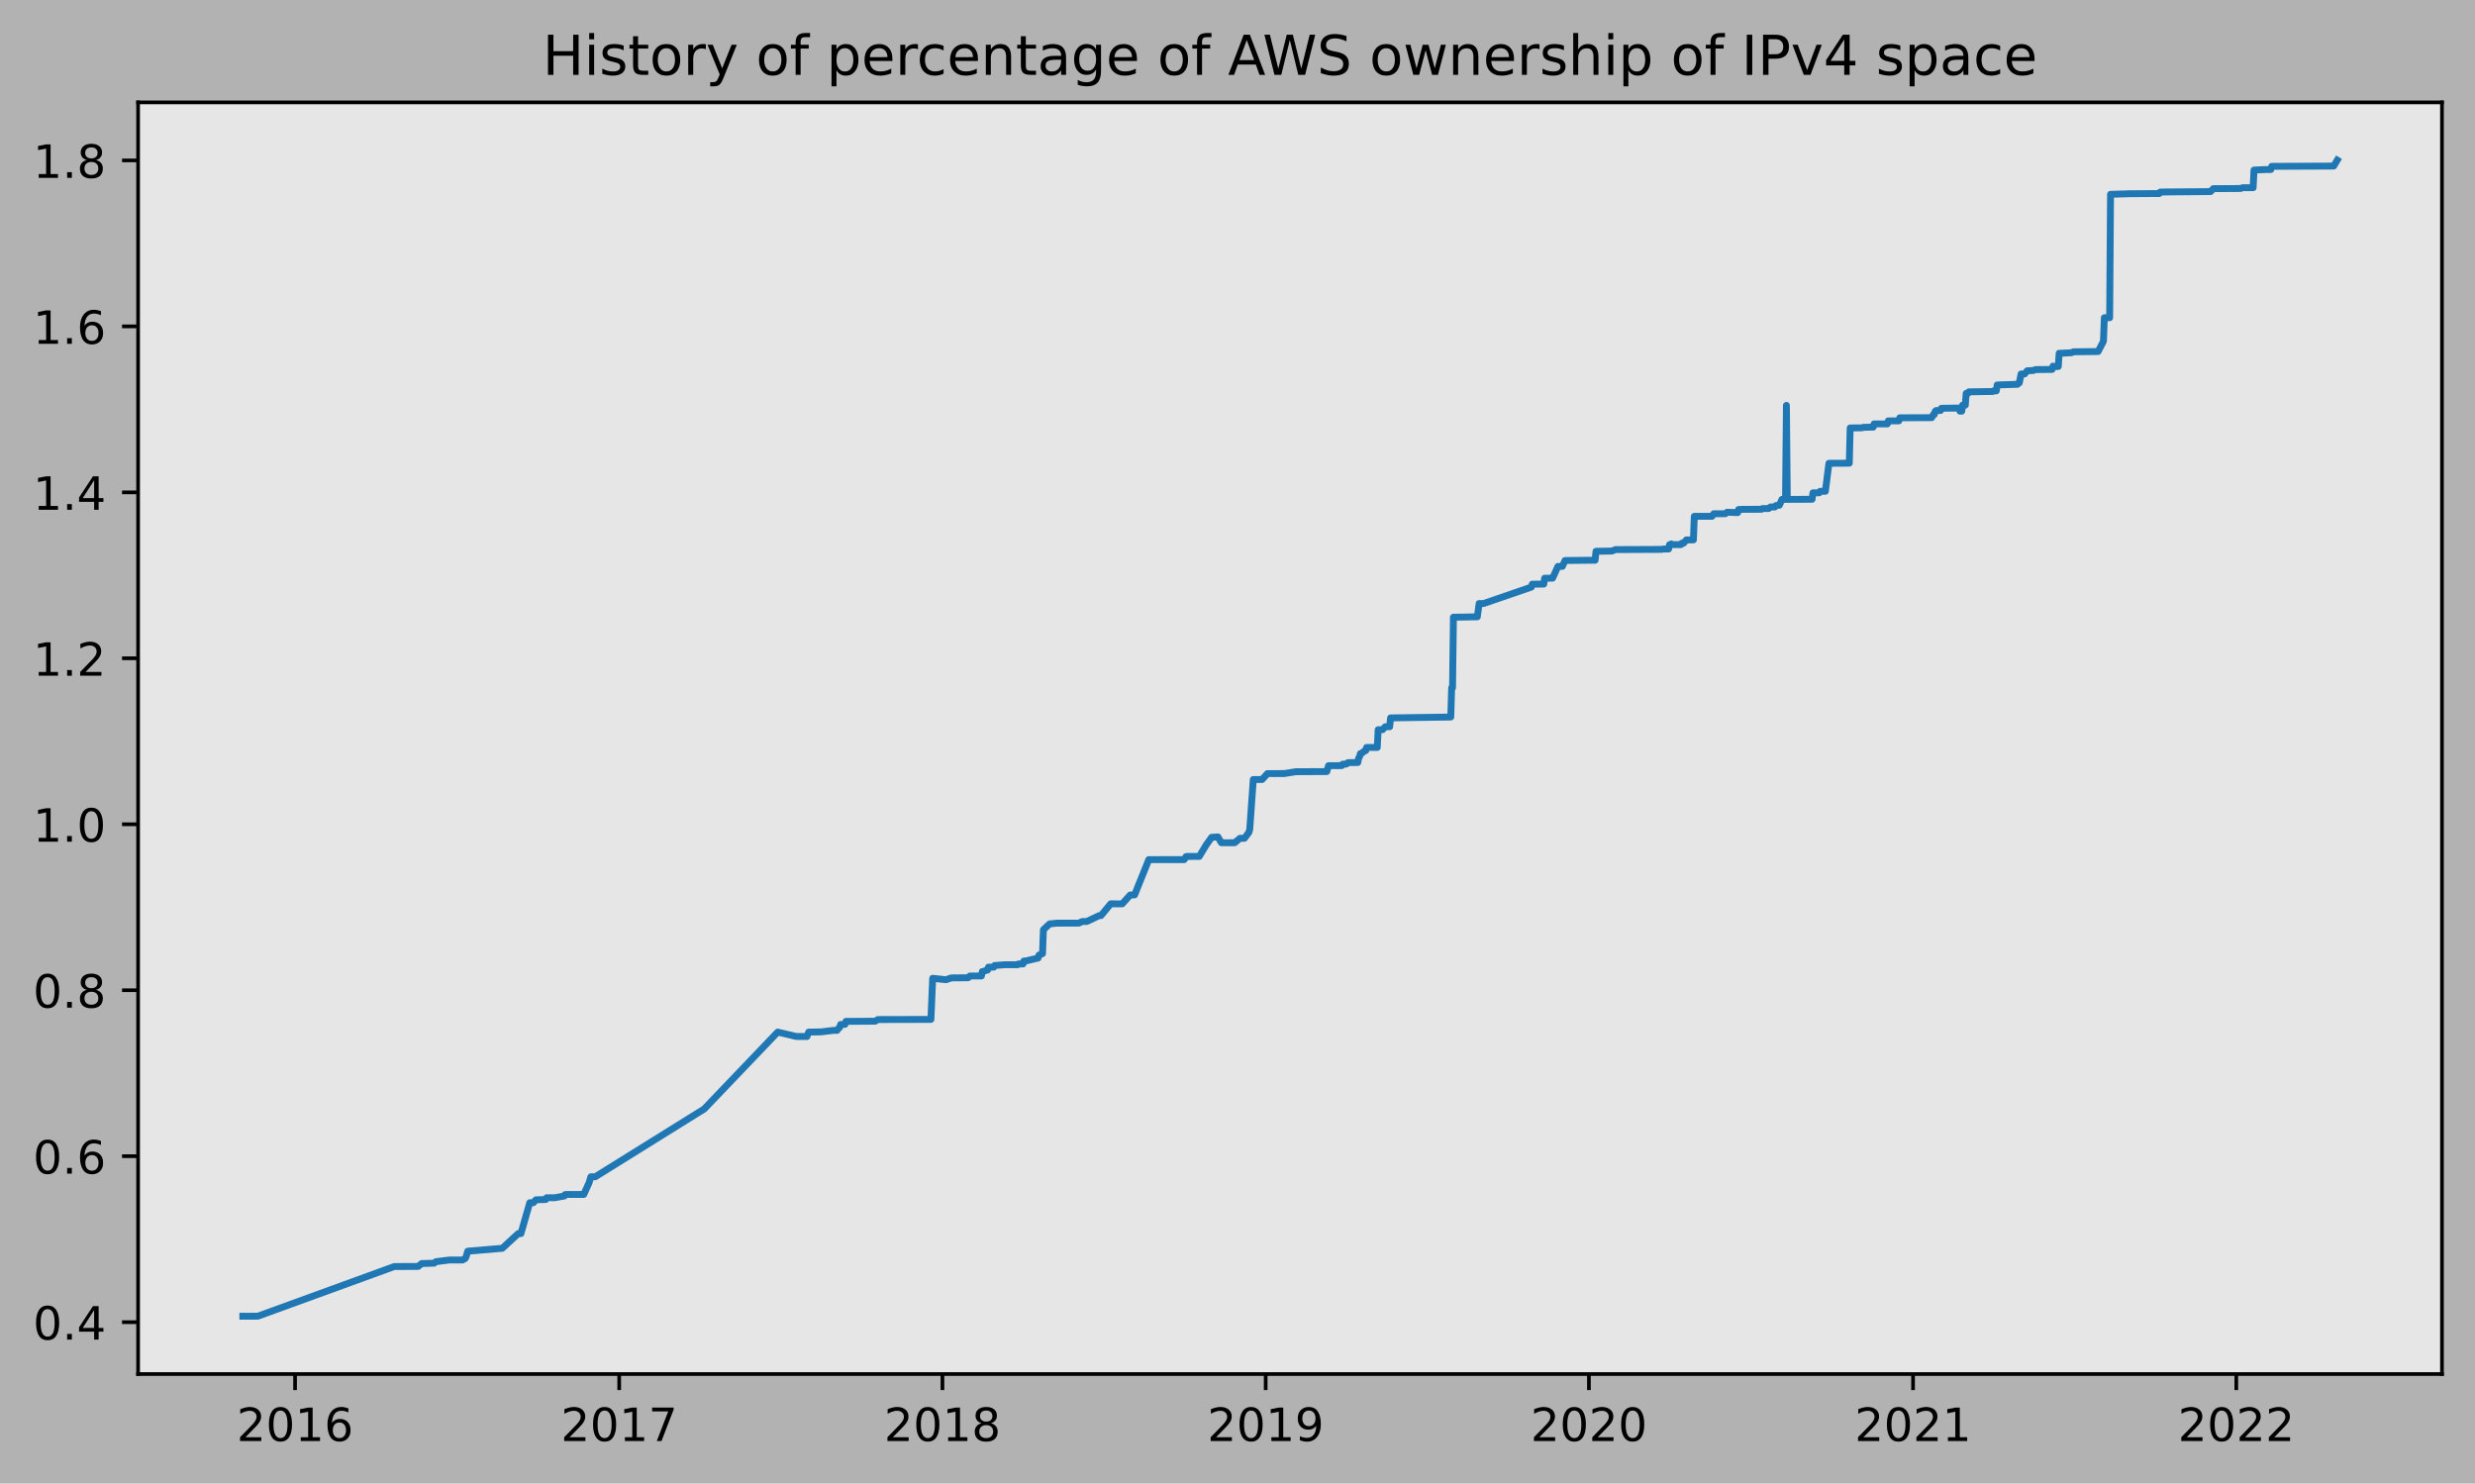
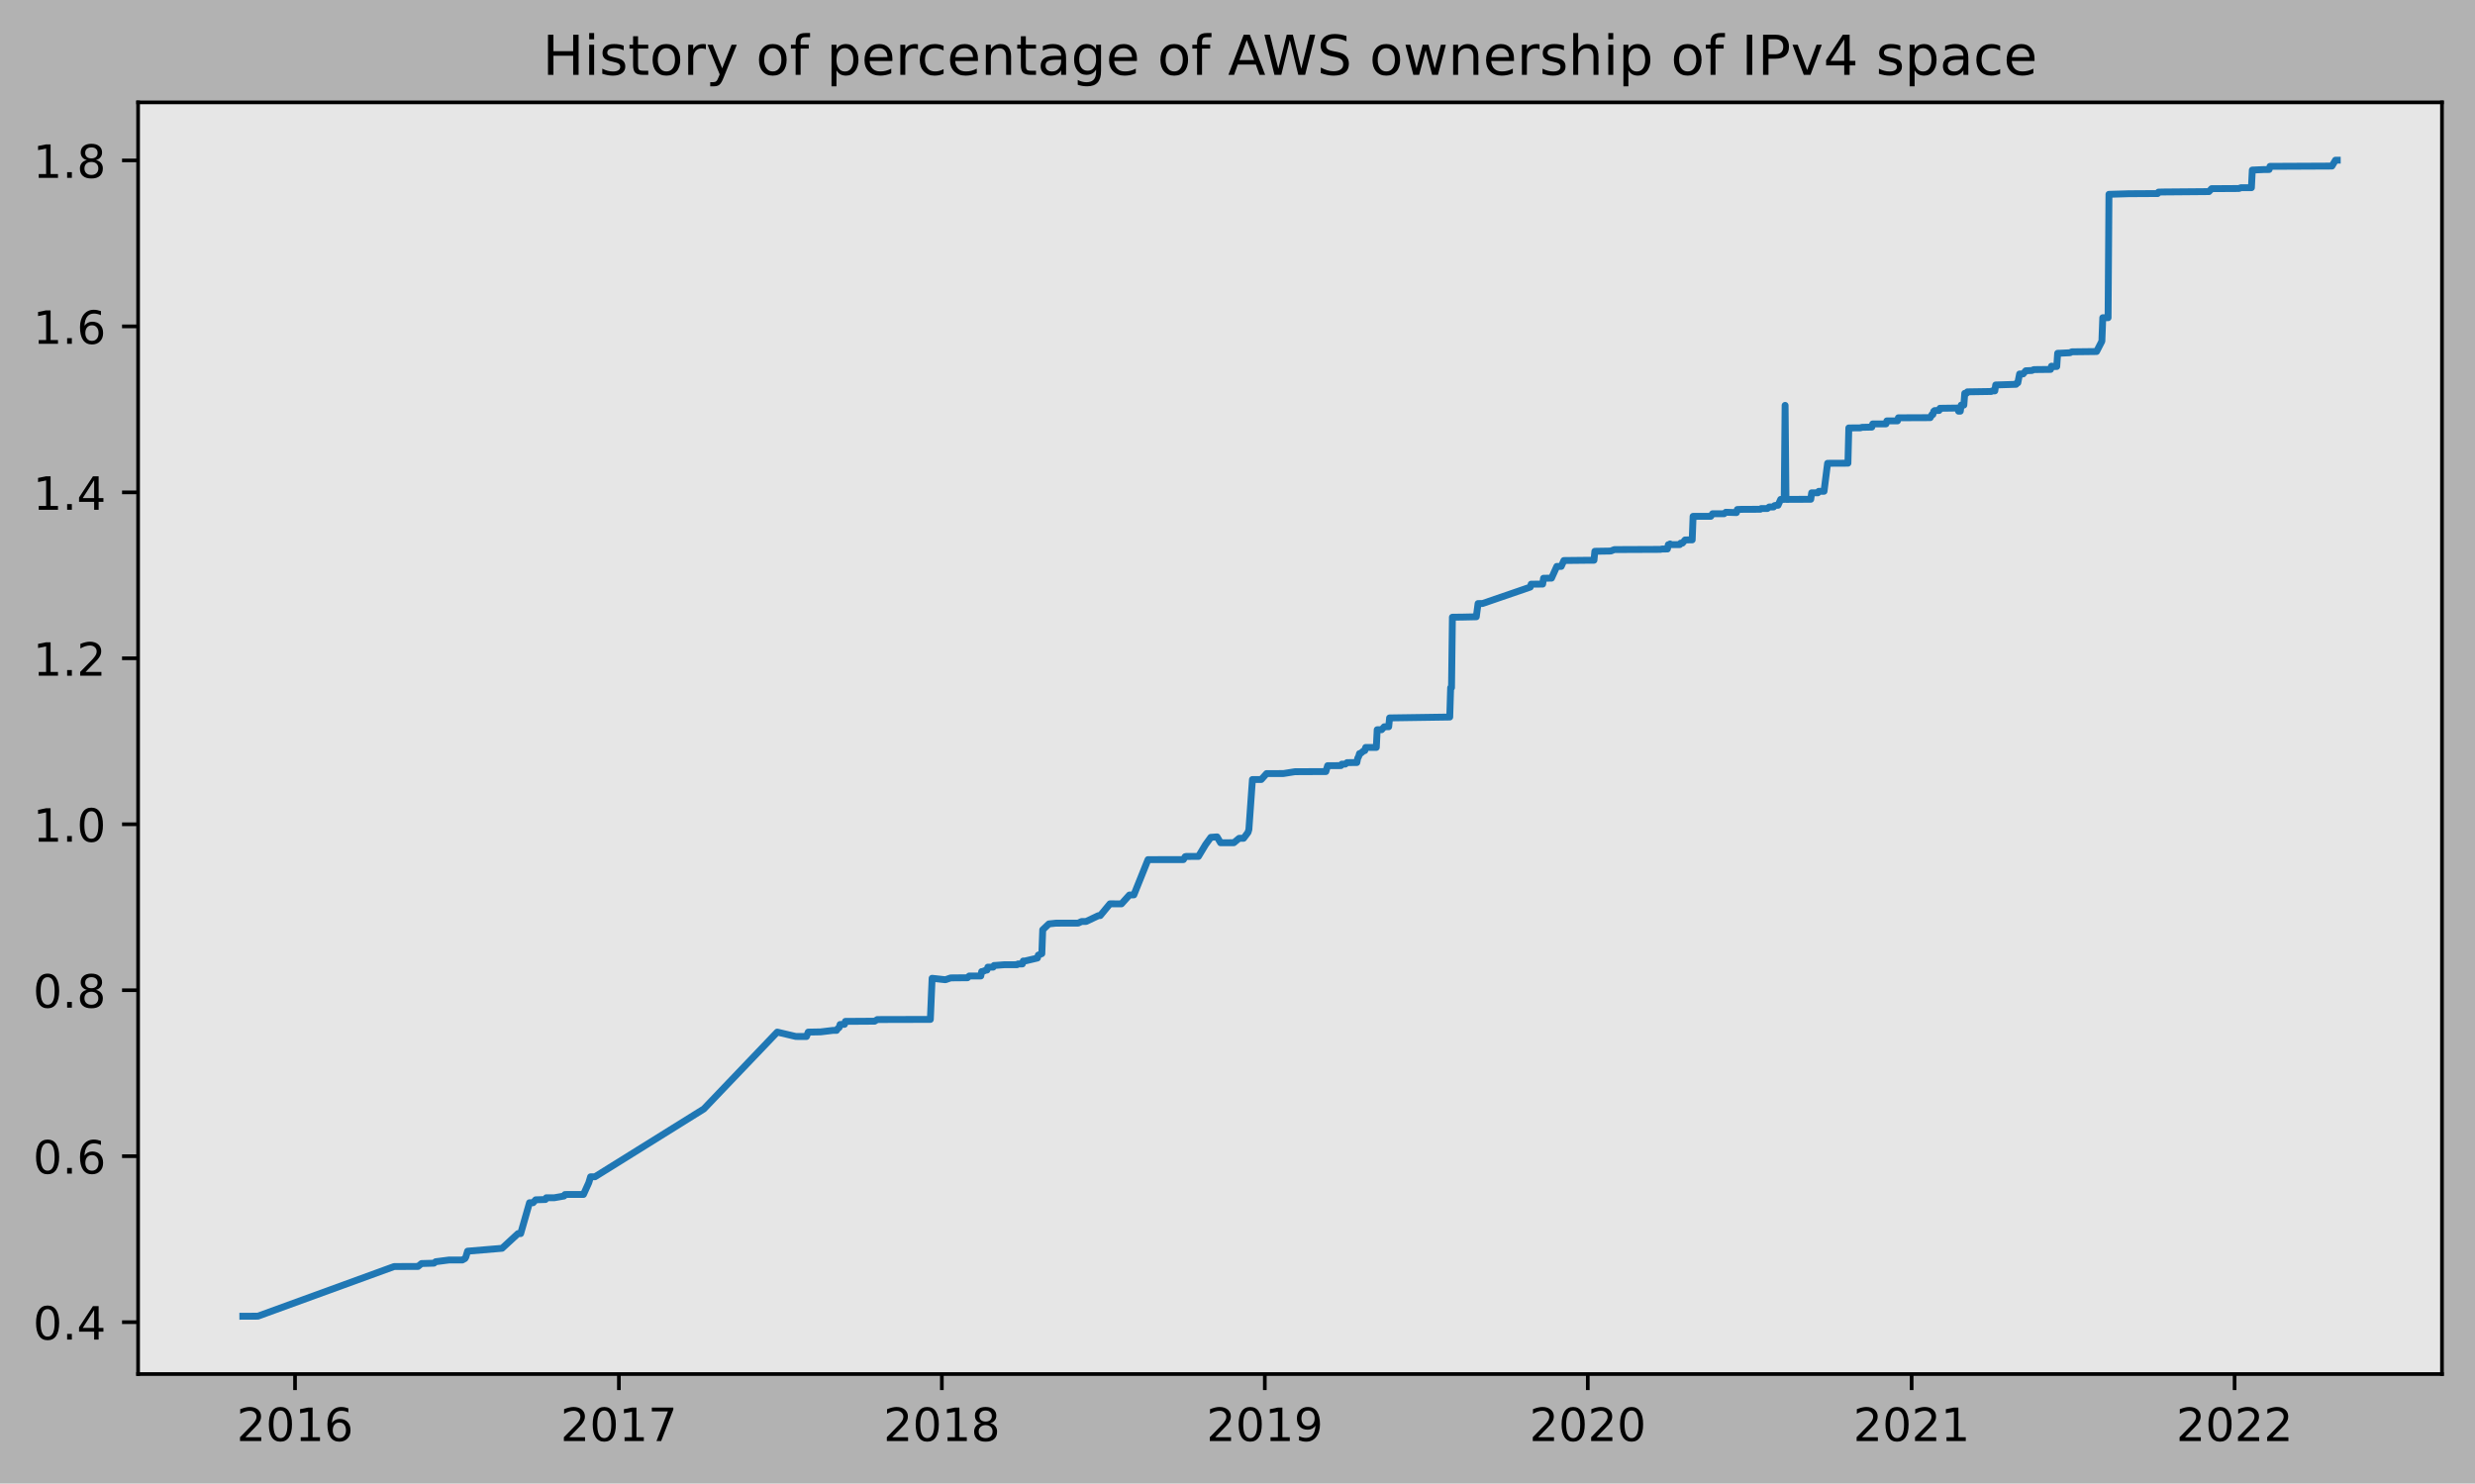
<svg xmlns="http://www.w3.org/2000/svg" xmlns:xlink="http://www.w3.org/1999/xlink" height="323.396pt" version="1.1" viewBox="0 0 539.503 323.396" width="539.503pt">
  <defs>
    <style type="text/css">
*{stroke-linecap:butt;stroke-linejoin:round;}
  </style>
  </defs>
  <g id="figure_1">
    <g id="patch_1">
      <path d="M 0 323.396  L 539.503 323.396  L 539.503 0  L 0 0  z " style="fill:#b2b2b2;" />
    </g>
    <g id="axes_1">
      <g id="patch_2">
        <path d="M 30.103 299.518  L 532.303 299.518  L 532.303 22.318  L 30.103 22.318  z " style="fill:#e6e6e6;" />
      </g>
      <g id="matplotlib.axis_1">
        <g id="xtick_1">
          <g id="line2d_1">
            <defs>
-               <path d="M 0 0  L 0 3.5  " id="m6fa7306034" style="stroke:#000000;stroke-width:0.8;" />
-             </defs>
-             <g>
-               <use style="stroke:#000000;stroke-width:0.8;" x="64.32" xlink:href="#m6fa7306034" y="299.518" />
+               <path d="M 0 0  L 0 3.5  " id="mfa2db1e4c0" style="stroke:#000000;stroke-width:0.8;" />
+             </defs>
+             <g>
+               <use style="stroke:#000000;stroke-width:0.8;" x="64.31" xlink:href="#mfa2db1e4c0" y="299.518" />
            </g>
          </g>
          <g id="text_1">
            <defs>
              <path d="M 19.188 8.297  L 53.609 8.297  L 53.609 0  L 7.328 0  L 7.328 8.297  Q 12.938 14.109 22.625 23.891  Q 32.328 33.688 34.812 36.531  Q 39.547 41.844 41.422 45.531  Q 43.312 49.219 43.312 52.781  Q 43.312 58.594 39.234 62.25  Q 35.156 65.922 28.609 65.922  Q 23.969 65.922 18.812 64.312  Q 13.672 62.703 7.812 59.422  L 7.812 69.391  Q 13.766 71.781 18.938 73  Q 24.125 74.219 28.422 74.219  Q 39.75 74.219 46.484 68.547  Q 53.219 62.891 53.219 53.422  Q 53.219 48.922 51.531 44.891  Q 49.859 40.875 45.406 35.406  Q 44.188 33.984 37.641 27.219  Q 31.109 20.453 19.188 8.297  z " id="DejaVuSans-50" />
              <path d="M 31.781 66.406  Q 24.172 66.406 20.328 58.906  Q 16.5 51.422 16.5 36.375  Q 16.5 21.391 20.328 13.891  Q 24.172 6.391 31.781 6.391  Q 39.453 6.391 43.281 13.891  Q 47.125 21.391 47.125 36.375  Q 47.125 51.422 43.281 58.906  Q 39.453 66.406 31.781 66.406  z M 31.781 74.219  Q 44.047 74.219 50.516 64.516  Q 56.984 54.828 56.984 36.375  Q 56.984 17.969 50.516 8.266  Q 44.047 -1.422 31.781 -1.422  Q 19.531 -1.422 13.062 8.266  Q 6.594 17.969 6.594 36.375  Q 6.594 54.828 13.062 64.516  Q 19.531 74.219 31.781 74.219  z " id="DejaVuSans-48" />
              <path d="M 12.406 8.297  L 28.516 8.297  L 28.516 63.922  L 10.984 60.406  L 10.984 69.391  L 28.422 72.906  L 38.281 72.906  L 38.281 8.297  L 54.391 8.297  L 54.391 0  L 12.406 0  z " id="DejaVuSans-49" />
              <path d="M 33.016 40.375  Q 26.375 40.375 22.484 35.828  Q 18.609 31.297 18.609 23.391  Q 18.609 15.531 22.484 10.953  Q 26.375 6.391 33.016 6.391  Q 39.656 6.391 43.531 10.953  Q 47.406 15.531 47.406 23.391  Q 47.406 31.297 43.531 35.828  Q 39.656 40.375 33.016 40.375  z M 52.594 71.297  L 52.594 62.312  Q 48.875 64.062 45.094 64.984  Q 41.312 65.922 37.594 65.922  Q 27.828 65.922 22.672 59.328  Q 17.531 52.734 16.797 39.406  Q 19.672 43.656 24.016 45.922  Q 28.375 48.188 33.594 48.188  Q 44.578 48.188 50.953 41.516  Q 57.328 34.859 57.328 23.391  Q 57.328 12.156 50.688 5.359  Q 44.047 -1.422 33.016 -1.422  Q 20.359 -1.422 13.672 8.266  Q 6.984 17.969 6.984 36.375  Q 6.984 53.656 15.188 63.938  Q 23.391 74.219 37.203 74.219  Q 40.922 74.219 44.703 73.484  Q 48.484 72.75 52.594 71.297  z " id="DejaVuSans-54" />
            </defs>
-             <g transform="translate(51.5949 314.1166)scale(0.1 -0.1)">
+             <g transform="translate(51.58528 314.1166)scale(0.1 -0.1)">
              <use xlink:href="#DejaVuSans-50" />
              <use x="63.623" xlink:href="#DejaVuSans-48" />
              <use x="127.246" xlink:href="#DejaVuSans-49" />
              <use x="190.869" xlink:href="#DejaVuSans-54" />
            </g>
          </g>
        </g>
        <g id="xtick_2">
          <g id="line2d_2">
            <g>
-               <use style="stroke:#000000;stroke-width:0.8;" x="134.973" xlink:href="#m6fa7306034" y="299.518" />
+               <use style="stroke:#000000;stroke-width:0.8;" x="134.904" xlink:href="#mfa2db1e4c0" y="299.518" />
            </g>
          </g>
          <g id="text_2">
            <defs>
              <path d="M 8.203 72.906  L 55.078 72.906  L 55.078 68.703  L 28.609 0  L 18.312 0  L 43.219 64.594  L 8.203 64.594  z " id="DejaVuSans-55" />
            </defs>
-             <g transform="translate(122.2485 314.1166)scale(0.1 -0.1)">
+             <g transform="translate(122.1791 314.1166)scale(0.1 -0.1)">
              <use xlink:href="#DejaVuSans-50" />
              <use x="63.623" xlink:href="#DejaVuSans-48" />
              <use x="127.246" xlink:href="#DejaVuSans-49" />
              <use x="190.869" xlink:href="#DejaVuSans-55" />
            </g>
          </g>
        </g>
        <g id="xtick_3">
          <g id="line2d_3">
            <g>
-               <use style="stroke:#000000;stroke-width:0.8;" x="205.434" xlink:href="#m6fa7306034" y="299.518" />
+               <use style="stroke:#000000;stroke-width:0.8;" x="205.305" xlink:href="#mfa2db1e4c0" y="299.518" />
            </g>
          </g>
          <g id="text_3">
            <defs>
              <path d="M 31.781 34.625  Q 24.75 34.625 20.719 30.859  Q 16.703 27.094 16.703 20.516  Q 16.703 13.922 20.719 10.156  Q 24.75 6.391 31.781 6.391  Q 38.812 6.391 42.859 10.172  Q 46.922 13.969 46.922 20.516  Q 46.922 27.094 42.891 30.859  Q 38.875 34.625 31.781 34.625  z M 21.922 38.812  Q 15.578 40.375 12.031 44.719  Q 8.5 49.078 8.5 55.328  Q 8.5 64.062 14.719 69.141  Q 20.953 74.219 31.781 74.219  Q 42.672 74.219 48.875 69.141  Q 55.078 64.062 55.078 55.328  Q 55.078 49.078 51.531 44.719  Q 48 40.375 41.703 38.812  Q 48.828 37.156 52.797 32.312  Q 56.781 27.484 56.781 20.516  Q 56.781 9.906 50.312 4.234  Q 43.844 -1.422 31.781 -1.422  Q 19.734 -1.422 13.25 4.234  Q 6.781 9.906 6.781 20.516  Q 6.781 27.484 10.781 32.312  Q 14.797 37.156 21.922 38.812  z M 18.312 54.391  Q 18.312 48.734 21.844 45.562  Q 25.391 42.391 31.781 42.391  Q 38.141 42.391 41.719 45.562  Q 45.312 48.734 45.312 54.391  Q 45.312 60.062 41.719 63.234  Q 38.141 66.406 31.781 66.406  Q 25.391 66.406 21.844 63.234  Q 18.312 60.062 18.312 54.391  z " id="DejaVuSans-56" />
            </defs>
-             <g transform="translate(192.709 314.1166)scale(0.1 -0.1)">
+             <g transform="translate(192.5801 314.1166)scale(0.1 -0.1)">
              <use xlink:href="#DejaVuSans-50" />
              <use x="63.623" xlink:href="#DejaVuSans-48" />
              <use x="127.246" xlink:href="#DejaVuSans-49" />
              <use x="190.869" xlink:href="#DejaVuSans-56" />
            </g>
          </g>
        </g>
        <g id="xtick_4">
          <g id="line2d_4">
            <g>
-               <use style="stroke:#000000;stroke-width:0.8;" x="275.894" xlink:href="#m6fa7306034" y="299.518" />
+               <use style="stroke:#000000;stroke-width:0.8;" x="275.706" xlink:href="#mfa2db1e4c0" y="299.518" />
            </g>
          </g>
          <g id="text_4">
            <defs>
              <path d="M 10.984 1.516  L 10.984 10.5  Q 14.703 8.734 18.5 7.812  Q 22.312 6.891 25.984 6.891  Q 35.75 6.891 40.891 13.453  Q 46.047 20.016 46.781 33.406  Q 43.953 29.203 39.594 26.953  Q 35.25 24.703 29.984 24.703  Q 19.047 24.703 12.672 31.312  Q 6.297 37.938 6.297 49.422  Q 6.297 60.641 12.938 67.422  Q 19.578 74.219 30.609 74.219  Q 43.266 74.219 49.922 64.516  Q 56.594 54.828 56.594 36.375  Q 56.594 19.141 48.406 8.859  Q 40.234 -1.422 26.422 -1.422  Q 22.703 -1.422 18.891 -0.688  Q 15.094 0.047 10.984 1.516  z M 30.609 32.422  Q 37.25 32.422 41.125 36.953  Q 45.016 41.5 45.016 49.422  Q 45.016 57.281 41.125 61.844  Q 37.25 66.406 30.609 66.406  Q 23.969 66.406 20.094 61.844  Q 16.219 57.281 16.219 49.422  Q 16.219 41.5 20.094 36.953  Q 23.969 32.422 30.609 32.422  z " id="DejaVuSans-57" />
            </defs>
-             <g transform="translate(263.1695 314.1166)scale(0.1 -0.1)">
+             <g transform="translate(262.9811 314.1166)scale(0.1 -0.1)">
              <use xlink:href="#DejaVuSans-50" />
              <use x="63.623" xlink:href="#DejaVuSans-48" />
              <use x="127.246" xlink:href="#DejaVuSans-49" />
              <use x="190.869" xlink:href="#DejaVuSans-57" />
            </g>
          </g>
        </g>
        <g id="xtick_5">
          <g id="line2d_5">
            <g>
-               <use style="stroke:#000000;stroke-width:0.8;" x="346.355" xlink:href="#m6fa7306034" y="299.518" />
+               <use style="stroke:#000000;stroke-width:0.8;" x="346.107" xlink:href="#mfa2db1e4c0" y="299.518" />
            </g>
          </g>
          <g id="text_5">
-             <g transform="translate(333.63 314.1166)scale(0.1 -0.1)">
+             <g transform="translate(333.382 314.1166)scale(0.1 -0.1)">
              <use xlink:href="#DejaVuSans-50" />
              <use x="63.623" xlink:href="#DejaVuSans-48" />
              <use x="127.246" xlink:href="#DejaVuSans-50" />
              <use x="190.869" xlink:href="#DejaVuSans-48" />
            </g>
          </g>
        </g>
        <g id="xtick_6">
          <g id="line2d_6">
            <g>
-               <use style="stroke:#000000;stroke-width:0.8;" x="417.009" xlink:href="#m6fa7306034" y="299.518" />
+               <use style="stroke:#000000;stroke-width:0.8;" x="416.701" xlink:href="#mfa2db1e4c0" y="299.518" />
            </g>
          </g>
          <g id="text_6">
-             <g transform="translate(404.2835 314.1166)scale(0.1 -0.1)">
+             <g transform="translate(403.9759 314.1166)scale(0.1 -0.1)">
              <use xlink:href="#DejaVuSans-50" />
              <use x="63.623" xlink:href="#DejaVuSans-48" />
              <use x="127.246" xlink:href="#DejaVuSans-50" />
              <use x="190.869" xlink:href="#DejaVuSans-49" />
            </g>
          </g>
        </g>
        <g id="xtick_7">
          <g id="line2d_7">
            <g>
-               <use style="stroke:#000000;stroke-width:0.8;" x="487.469" xlink:href="#m6fa7306034" y="299.518" />
+               <use style="stroke:#000000;stroke-width:0.8;" x="487.102" xlink:href="#mfa2db1e4c0" y="299.518" />
            </g>
          </g>
          <g id="text_7">
-             <g transform="translate(474.744 314.1166)scale(0.1 -0.1)">
+             <g transform="translate(474.3768 314.1166)scale(0.1 -0.1)">
              <use xlink:href="#DejaVuSans-50" />
              <use x="63.623" xlink:href="#DejaVuSans-48" />
              <use x="127.246" xlink:href="#DejaVuSans-50" />
              <use x="190.869" xlink:href="#DejaVuSans-50" />
            </g>
          </g>
        </g>
      </g>
      <g id="matplotlib.axis_2">
        <g id="ytick_1">
          <g id="line2d_8">
            <defs>
-               <path d="M 0 0  L -3.5 0  " id="m39ded28226" style="stroke:#000000;stroke-width:0.8;" />
-             </defs>
-             <g>
-               <use style="stroke:#000000;stroke-width:0.8;" x="30.103" xlink:href="#m39ded28226" y="288.206" />
+               <path d="M 0 0  L -3.5 0  " id="md866129702" style="stroke:#000000;stroke-width:0.8;" />
+             </defs>
+             <g>
+               <use style="stroke:#000000;stroke-width:0.8;" x="30.103" xlink:href="#md866129702" y="288.206" />
            </g>
          </g>
          <g id="text_8">
            <defs>
              <path d="M 10.688 12.406  L 21 12.406  L 21 0  L 10.688 0  z " id="DejaVuSans-46" />
              <path d="M 37.797 64.312  L 12.891 25.391  L 37.797 25.391  z M 35.203 72.906  L 47.609 72.906  L 47.609 25.391  L 58.016 25.391  L 58.016 17.188  L 47.609 17.188  L 47.609 0  L 37.797 0  L 37.797 17.188  L 4.891 17.188  L 4.891 26.703  z " id="DejaVuSans-52" />
            </defs>
            <g transform="translate(7.2 292.0048)scale(0.1 -0.1)">
              <use xlink:href="#DejaVuSans-48" />
              <use x="63.623" xlink:href="#DejaVuSans-46" />
              <use x="95.41" xlink:href="#DejaVuSans-52" />
            </g>
          </g>
        </g>
        <g id="ytick_2">
          <g id="line2d_9">
            <g>
-               <use style="stroke:#000000;stroke-width:0.8;" x="30.103" xlink:href="#m39ded28226" y="252.029" />
+               <use style="stroke:#000000;stroke-width:0.8;" x="30.103" xlink:href="#md866129702" y="252.029" />
            </g>
          </g>
          <g id="text_9">
            <g transform="translate(7.2 255.828)scale(0.1 -0.1)">
              <use xlink:href="#DejaVuSans-48" />
              <use x="63.623" xlink:href="#DejaVuSans-46" />
              <use x="95.41" xlink:href="#DejaVuSans-54" />
            </g>
          </g>
        </g>
        <g id="ytick_3">
          <g id="line2d_10">
            <g>
-               <use style="stroke:#000000;stroke-width:0.8;" x="30.103" xlink:href="#m39ded28226" y="215.852" />
+               <use style="stroke:#000000;stroke-width:0.8;" x="30.103" xlink:href="#md866129702" y="215.852" />
            </g>
          </g>
          <g id="text_10">
            <g transform="translate(7.2 219.6512)scale(0.1 -0.1)">
              <use xlink:href="#DejaVuSans-48" />
              <use x="63.623" xlink:href="#DejaVuSans-46" />
              <use x="95.41" xlink:href="#DejaVuSans-56" />
            </g>
          </g>
        </g>
        <g id="ytick_4">
          <g id="line2d_11">
            <g>
-               <use style="stroke:#000000;stroke-width:0.8;" x="30.103" xlink:href="#m39ded28226" y="179.675" />
+               <use style="stroke:#000000;stroke-width:0.8;" x="30.103" xlink:href="#md866129702" y="179.675" />
            </g>
          </g>
          <g id="text_11">
            <g transform="translate(7.2 183.4744)scale(0.1 -0.1)">
              <use xlink:href="#DejaVuSans-49" />
              <use x="63.623" xlink:href="#DejaVuSans-46" />
              <use x="95.41" xlink:href="#DejaVuSans-48" />
            </g>
          </g>
        </g>
        <g id="ytick_5">
          <g id="line2d_12">
            <g>
-               <use style="stroke:#000000;stroke-width:0.8;" x="30.103" xlink:href="#m39ded28226" y="143.498" />
+               <use style="stroke:#000000;stroke-width:0.8;" x="30.103" xlink:href="#md866129702" y="143.498" />
            </g>
          </g>
          <g id="text_12">
            <g transform="translate(7.2 147.2976)scale(0.1 -0.1)">
              <use xlink:href="#DejaVuSans-49" />
              <use x="63.623" xlink:href="#DejaVuSans-46" />
              <use x="95.41" xlink:href="#DejaVuSans-50" />
            </g>
          </g>
        </g>
        <g id="ytick_6">
          <g id="line2d_13">
            <g>
-               <use style="stroke:#000000;stroke-width:0.8;" x="30.103" xlink:href="#m39ded28226" y="107.322" />
+               <use style="stroke:#000000;stroke-width:0.8;" x="30.103" xlink:href="#md866129702" y="107.322" />
            </g>
          </g>
          <g id="text_13">
            <g transform="translate(7.2 111.1208)scale(0.1 -0.1)">
              <use xlink:href="#DejaVuSans-49" />
              <use x="63.623" xlink:href="#DejaVuSans-46" />
              <use x="95.41" xlink:href="#DejaVuSans-52" />
            </g>
          </g>
        </g>
        <g id="ytick_7">
          <g id="line2d_14">
            <g>
-               <use style="stroke:#000000;stroke-width:0.8;" x="30.103" xlink:href="#m39ded28226" y="71.145" />
+               <use style="stroke:#000000;stroke-width:0.8;" x="30.103" xlink:href="#md866129702" y="71.145" />
            </g>
          </g>
          <g id="text_14">
            <g transform="translate(7.2 74.94394)scale(0.1 -0.1)">
              <use xlink:href="#DejaVuSans-49" />
              <use x="63.623" xlink:href="#DejaVuSans-46" />
              <use x="95.41" xlink:href="#DejaVuSans-54" />
            </g>
          </g>
        </g>
        <g id="ytick_8">
          <g id="line2d_15">
            <g>
-               <use style="stroke:#000000;stroke-width:0.8;" x="30.103" xlink:href="#m39ded28226" y="34.968" />
+               <use style="stroke:#000000;stroke-width:0.8;" x="30.103" xlink:href="#md866129702" y="34.968" />
            </g>
          </g>
          <g id="text_15">
            <g transform="translate(7.2 38.76714)scale(0.1 -0.1)">
              <use xlink:href="#DejaVuSans-49" />
              <use x="63.623" xlink:href="#DejaVuSans-46" />
              <use x="95.41" xlink:href="#DejaVuSans-56" />
            </g>
          </g>
        </g>
      </g>
      <g id="line2d_16">
-         <path clip-path="url(#pd9d11f7a1d)" d="M 52.93 286.918  L 56.212 286.904  L 85.941 276.084  L 91.153 276.06  L 91.925 275.43  L 94.628 275.35  L 95.014 275.031  L 97.909 274.659  L 100.805 274.662  L 101.384 274.342  L 101.577 274.022  L 101.963 272.736  L 109.492 272.106  L 112.967 268.903  L 113.546 268.9  L 115.476 262.176  L 116.248 262.176  L 116.827 261.536  L 118.951 261.472  L 119.144 261.089  L 120.881 261.089  L 123.005 260.713  L 123.198 260.392  L 123.584 260.377  L 127.252 260.366  L 128.41 257.805  L 128.796 256.524  L 129.761 256.514  L 153.506 241.734  L 169.528 224.977  L 173.582 225.934  L 175.898 225.94  L 176.285 224.98  L 178.987 224.932  L 181.69 224.605  L 182.462 224.605  L 182.655 224.285  L 183.041 223.965  L 183.234 223.324  L 184.199 223.284  L 184.392 222.644  L 190.763 222.603  L 191.342 222.243  L 202.924 222.213  L 203.31 213.247  L 206.206 213.567  L 207.364 213.166  L 211.032 213.131  L 211.418 212.746  L 213.928 212.747  L 214.121 211.786  L 214.314 211.784  L 215.086 211.461  L 215.279 211.461  L 215.472 210.82  L 216.63 210.819  L 216.823 210.453  L 217.017 210.451  L 219.14 210.287  L 221.843 210.286  L 222.036 210.126  L 223.001 210.124  L 223.194 209.484  L 223.58 209.479  L 226.283 208.838  L 226.476 208.198  L 227.248 207.878  L 227.441 202.675  L 228.792 201.394  L 230.336 201.234  L 235.162 201.227  L 235.935 200.867  L 236.9 200.867  L 239.602 199.586  L 239.989 199.583  L 242.112 197.02  L 244.622 197.024  L 246.359 195.097  L 247.324 195.071  L 250.413 187.384  L 258.135 187.379  L 258.521 186.739  L 258.714 186.689  L 261.416 186.685  L 262.961 184.124  L 264.119 182.523  L 265.47 182.426  L 266.242 183.707  L 269.138 183.696  L 270.296 182.735  L 271.261 182.734  L 272.227 181.453  L 272.42 180.808  L 273.192 169.921  L 275.122 169.916  L 276.281 168.63  L 279.948 168.619  L 282.458 168.219  L 289.214 168.187  L 289.6 166.905  L 292.496 166.89  L 292.689 166.57  L 293.461 166.559  L 293.847 166.238  L 295.971 166.221  L 296.164 165.26  L 296.357 164.94  L 296.55 164.265  L 296.743 164.264  L 297.515 163.623  L 297.708 163.623  L 297.901 162.929  L 300.218 162.926  L 300.411 159.068  L 301.376 159.062  L 301.955 158.42  L 302.92 158.415  L 303.113 156.491  L 316.24 156.298  L 316.433 149.909  L 316.626 149.909  L 316.819 134.54  L 319.136 134.511  L 322.032 134.446  L 322.418 131.564  L 323.383 131.558  L 333.807 127.976  L 334 127.335  L 336.51 127.325  L 336.703 126.044  L 338.44 126.027  L 339.598 123.465  L 340.564 123.464  L 341.143 122.183  L 346.548 122.126  L 347.706 122.121  L 347.899 120.171  L 351.374 120.116  L 352.146 119.801  L 362.184 119.758  L 362.571 119.678  L 363.729 119.673  L 363.922 118.733  L 364.115 118.733  L 364.308 118.565  L 364.501 118.722  L 366.431 118.71  L 366.624 118.391  L 367.011 118.39  L 367.59 117.697  L 369.134 117.681  L 369.327 112.555  L 373.188 112.547  L 373.574 111.986  L 376.084 111.984  L 376.47 111.664  L 378.786 111.739  L 378.979 111.064  L 379.751 111.03  L 383.998 111.009  L 384.191 110.849  L 385.543 110.843  L 385.929 110.514  L 386.894 110.51  L 387.087 110.22  L 387.473 110.14  L 387.859 110.14  L 388.438 108.859  L 389.21 108.859  L 389.403 88.365  L 389.596 108.858  L 395.002 108.833  L 395.195 107.425  L 396.546 107.425  L 396.739 107.103  L 397.897 107.086  L 398.669 100.992  L 403.109 100.969  L 403.302 93.284  L 405.812 93.262  L 406.198 93.148  L 408.322 93.102  L 408.515 92.411  L 411.41 92.399  L 411.603 91.748  L 413.92 91.744  L 414.113 91.071  L 421.062 91.041  L 421.448 90.356  L 421.642 90.356  L 421.835 89.659  L 422.028 89.497  L 422.993 89.478  L 423.186 88.998  L 427.047 88.944  L 427.24 89.633  L 427.626 89.631  L 427.819 88.303  L 428.398 88.303  L 428.591 85.741  L 428.977 85.739  L 429.17 85.415  L 434.382 85.336  L 434.575 85.208  L 435.154 85.207  L 435.348 83.915  L 439.788 83.774  L 439.981 83.453  L 440.174 83.451  L 440.56 81.52  L 441.332 81.51  L 441.911 80.82  L 443.262 80.758  L 443.648 80.567  L 447.316 80.526  L 447.509 79.82  L 448.088 79.898  L 448.667 79.893  L 448.861 77.01  L 449.44 76.992  L 451.563 76.89  L 451.949 76.689  L 457.354 76.625  L 458.513 74.379  L 458.706 69.256  L 459.864 69.255  L 460.057 42.357  L 463.532 42.254  L 464.304 42.227  L 469.709 42.196  L 470.674 42.195  L 470.867 41.875  L 471.833 41.848  L 481.485 41.768  L 481.871 41.766  L 482.45 41.125  L 488.434 41.09  L 488.82 40.92  L 491.137 40.912  L 491.33 37.07  L 493.839 36.96  L 494.998 36.949  L 495.191 36.262  L 508.704 36.2  L 509.476 34.918  L 509.476 34.918  " style="fill:none;stroke:#1f77b4;stroke-linecap:square;stroke-width:1.5;" />
+         <path clip-path="url(#p6b3213f406)" d="M 52.93 286.918  L 56.209 286.904  L 85.913 276.084  L 91.121 276.06  L 91.892 275.43  L 94.592 275.35  L 94.978 275.031  L 97.871 274.659  L 100.764 274.662  L 101.343 274.342  L 101.536 274.022  L 101.922 272.736  L 109.444 272.106  L 112.916 268.903  L 113.495 268.9  L 115.423 262.176  L 116.195 262.176  L 116.773 261.536  L 118.895 261.472  L 119.088 261.089  L 120.824 261.089  L 122.946 260.713  L 123.138 260.392  L 123.524 260.377  L 127.189 260.366  L 128.346 257.805  L 128.732 256.524  L 129.696 256.514  L 153.421 241.734  L 169.43 224.977  L 173.48 225.934  L 175.795 225.94  L 176.18 224.98  L 178.881 224.932  L 181.581 224.605  L 182.352 224.605  L 182.545 224.285  L 182.931 223.965  L 183.124 223.324  L 184.088 223.284  L 184.281 222.644  L 190.646 222.603  L 191.225 222.243  L 202.798 222.213  L 203.183 213.247  L 206.077 213.567  L 207.234 213.166  L 210.899 213.131  L 211.284 212.746  L 213.792 212.747  L 213.985 211.786  L 214.178 211.784  L 214.949 211.461  L 215.142 211.461  L 215.335 210.82  L 216.492 210.819  L 216.685 210.453  L 216.878 210.451  L 219 210.287  L 221.7 210.286  L 221.893 210.126  L 222.857 210.124  L 223.05 209.484  L 223.436 209.479  L 226.136 208.838  L 226.329 208.198  L 227.1 207.878  L 227.293 202.675  L 228.643 201.394  L 230.187 201.234  L 235.009 201.227  L 235.78 200.867  L 236.744 200.867  L 239.445 199.586  L 239.831 199.583  L 241.952 197.02  L 244.46 197.024  L 246.196 195.097  L 247.16 195.071  L 250.246 187.384  L 257.961 187.379  L 258.347 186.739  L 258.54 186.689  L 261.24 186.685  L 262.783 184.124  L 263.94 182.523  L 265.291 182.426  L 266.062 183.707  L 268.955 183.696  L 270.113 182.735  L 271.077 182.734  L 272.041 181.453  L 272.234 180.808  L 273.006 169.921  L 274.935 169.916  L 276.092 168.63  L 279.757 168.619  L 282.264 168.219  L 289.015 168.187  L 289.4 166.905  L 292.294 166.89  L 292.487 166.57  L 293.258 166.559  L 293.644 166.238  L 295.766 166.221  L 295.958 165.26  L 296.151 164.94  L 296.344 164.265  L 296.537 164.264  L 297.309 163.623  L 297.501 163.623  L 297.694 162.929  L 300.009 162.926  L 300.202 159.068  L 301.166 159.062  L 301.745 158.42  L 302.709 158.415  L 302.902 156.491  L 316.018 156.298  L 316.211 149.909  L 316.404 149.909  L 316.596 134.54  L 318.911 134.511  L 321.804 134.446  L 322.19 131.564  L 323.154 131.558  L 333.57 127.976  L 333.763 127.335  L 336.27 127.325  L 336.463 126.044  L 338.199 126.027  L 339.356 123.465  L 340.321 123.464  L 340.899 122.183  L 346.3 122.126  L 347.457 122.121  L 347.65 120.171  L 351.122 120.116  L 351.893 119.801  L 361.923 119.758  L 362.309 119.678  L 363.466 119.673  L 363.659 118.733  L 363.852 118.733  L 364.045 118.565  L 364.238 118.722  L 366.166 118.71  L 366.359 118.391  L 366.745 118.39  L 367.324 117.697  L 368.867 117.681  L 369.06 112.555  L 372.917 112.547  L 373.303 111.986  L 375.81 111.984  L 376.196 111.664  L 378.511 111.739  L 378.704 111.064  L 379.475 111.03  L 383.719 111.009  L 383.911 110.849  L 385.262 110.843  L 385.647 110.514  L 386.612 110.51  L 386.805 110.22  L 387.19 110.14  L 387.576 110.14  L 388.155 108.859  L 388.926 108.859  L 389.119 88.365  L 389.312 108.858  L 394.713 108.833  L 394.906 107.425  L 396.256 107.425  L 396.449 107.103  L 397.606 107.086  L 398.377 100.992  L 402.814 100.969  L 403.006 93.284  L 405.514 93.262  L 405.9 93.148  L 408.021 93.102  L 408.214 92.411  L 411.107 92.399  L 411.3 91.748  L 413.615 91.744  L 413.808 91.071  L 420.751 91.041  L 421.137 90.356  L 421.33 90.356  L 421.523 89.659  L 421.716 89.497  L 422.68 89.478  L 422.873 88.998  L 426.731 88.944  L 426.923 89.633  L 427.309 89.631  L 427.502 88.303  L 428.081 88.303  L 428.274 85.741  L 428.659 85.739  L 428.852 85.415  L 434.06 85.336  L 434.253 85.208  L 434.832 85.207  L 435.024 83.915  L 439.461 83.774  L 439.654 83.453  L 439.846 83.451  L 440.232 81.52  L 441.004 81.51  L 441.582 80.82  L 442.932 80.758  L 443.318 80.567  L 446.983 80.526  L 447.176 79.82  L 447.754 79.898  L 448.333 79.893  L 448.526 77.01  L 449.105 76.992  L 451.226 76.89  L 451.612 76.689  L 457.013 76.625  L 458.17 74.379  L 458.363 69.256  L 459.52 69.255  L 459.713 42.357  L 463.185 42.254  L 463.956 42.227  L 469.357 42.196  L 470.321 42.195  L 470.514 41.875  L 471.479 41.848  L 481.123 41.768  L 481.508 41.766  L 482.087 41.125  L 488.066 41.09  L 488.452 40.92  L 490.767 40.912  L 490.959 37.07  L 493.467 36.96  L 494.624 36.949  L 494.817 36.262  L 508.319 36.2  L 509.09 34.918  L 509.476 34.918  L 509.476 34.918  " style="fill:none;stroke:#1f77b4;stroke-linecap:square;stroke-width:1.5;" />
      </g>
      <g id="patch_3">
        <path d="M 30.103 299.518  L 30.103 22.318  " style="fill:none;stroke:#000000;stroke-linecap:square;stroke-linejoin:miter;stroke-width:0.8;" />
      </g>
      <g id="patch_4">
        <path d="M 532.303 299.518  L 532.303 22.318  " style="fill:none;stroke:#000000;stroke-linecap:square;stroke-linejoin:miter;stroke-width:0.8;" />
      </g>
      <g id="patch_5">
        <path d="M 30.103 299.518  L 532.303 299.518  " style="fill:none;stroke:#000000;stroke-linecap:square;stroke-linejoin:miter;stroke-width:0.8;" />
      </g>
      <g id="patch_6">
        <path d="M 30.103 22.318  L 532.303 22.318  " style="fill:none;stroke:#000000;stroke-linecap:square;stroke-linejoin:miter;stroke-width:0.8;" />
      </g>
      <g id="text_16">
        <defs>
          <path d="M 9.812 72.906  L 19.672 72.906  L 19.672 43.016  L 55.516 43.016  L 55.516 72.906  L 65.375 72.906  L 65.375 0  L 55.516 0  L 55.516 34.719  L 19.672 34.719  L 19.672 0  L 9.812 0  z " id="DejaVuSans-72" />
          <path d="M 9.422 54.688  L 18.406 54.688  L 18.406 0  L 9.422 0  z M 9.422 75.984  L 18.406 75.984  L 18.406 64.594  L 9.422 64.594  z " id="DejaVuSans-105" />
          <path d="M 44.281 53.078  L 44.281 44.578  Q 40.484 46.531 36.375 47.5  Q 32.281 48.484 27.875 48.484  Q 21.188 48.484 17.844 46.438  Q 14.5 44.391 14.5 40.281  Q 14.5 37.156 16.891 35.375  Q 19.281 33.594 26.516 31.984  L 29.594 31.297  Q 39.156 29.25 43.188 25.516  Q 47.219 21.781 47.219 15.094  Q 47.219 7.469 41.188 3.016  Q 35.156 -1.422 24.609 -1.422  Q 20.219 -1.422 15.453 -0.562  Q 10.688 0.297 5.422 2  L 5.422 11.281  Q 10.406 8.688 15.234 7.391  Q 20.062 6.109 24.812 6.109  Q 31.156 6.109 34.562 8.281  Q 37.984 10.453 37.984 14.406  Q 37.984 18.062 35.516 20.016  Q 33.062 21.969 24.703 23.781  L 21.578 24.516  Q 13.234 26.266 9.516 29.906  Q 5.812 33.547 5.812 39.891  Q 5.812 47.609 11.281 51.797  Q 16.75 56 26.812 56  Q 31.781 56 36.172 55.266  Q 40.578 54.547 44.281 53.078  z " id="DejaVuSans-115" />
          <path d="M 18.312 70.219  L 18.312 54.688  L 36.812 54.688  L 36.812 47.703  L 18.312 47.703  L 18.312 18.016  Q 18.312 11.328 20.141 9.422  Q 21.969 7.516 27.594 7.516  L 36.812 7.516  L 36.812 0  L 27.594 0  Q 17.188 0 13.234 3.875  Q 9.281 7.766 9.281 18.016  L 9.281 47.703  L 2.688 47.703  L 2.688 54.688  L 9.281 54.688  L 9.281 70.219  z " id="DejaVuSans-116" />
          <path d="M 30.609 48.391  Q 23.391 48.391 19.188 42.75  Q 14.984 37.109 14.984 27.297  Q 14.984 17.484 19.156 11.844  Q 23.344 6.203 30.609 6.203  Q 37.797 6.203 41.984 11.859  Q 46.188 17.531 46.188 27.297  Q 46.188 37.016 41.984 42.703  Q 37.797 48.391 30.609 48.391  z M 30.609 56  Q 42.328 56 49.016 48.375  Q 55.719 40.766 55.719 27.297  Q 55.719 13.875 49.016 6.219  Q 42.328 -1.422 30.609 -1.422  Q 18.844 -1.422 12.172 6.219  Q 5.516 13.875 5.516 27.297  Q 5.516 40.766 12.172 48.375  Q 18.844 56 30.609 56  z " id="DejaVuSans-111" />
          <path d="M 41.109 46.297  Q 39.594 47.172 37.812 47.578  Q 36.031 48 33.891 48  Q 26.266 48 22.188 43.047  Q 18.109 38.094 18.109 28.812  L 18.109 0  L 9.078 0  L 9.078 54.688  L 18.109 54.688  L 18.109 46.188  Q 20.953 51.172 25.484 53.578  Q 30.031 56 36.531 56  Q 37.453 56 38.578 55.875  Q 39.703 55.766 41.062 55.516  z " id="DejaVuSans-114" />
          <path d="M 32.172 -5.078  Q 28.375 -14.844 24.75 -17.812  Q 21.141 -20.797 15.094 -20.797  L 7.906 -20.797  L 7.906 -13.281  L 13.188 -13.281  Q 16.891 -13.281 18.938 -11.516  Q 21 -9.766 23.484 -3.219  L 25.094 0.875  L 2.984 54.688  L 12.5 54.688  L 29.594 11.922  L 46.688 54.688  L 56.203 54.688  z " id="DejaVuSans-121" />
          <path id="DejaVuSans-32" />
          <path d="M 37.109 75.984  L 37.109 68.5  L 28.516 68.5  Q 23.688 68.5 21.797 66.547  Q 19.922 64.594 19.922 59.516  L 19.922 54.688  L 34.719 54.688  L 34.719 47.703  L 19.922 47.703  L 19.922 0  L 10.891 0  L 10.891 47.703  L 2.297 47.703  L 2.297 54.688  L 10.891 54.688  L 10.891 58.5  Q 10.891 67.625 15.141 71.797  Q 19.391 75.984 28.609 75.984  z " id="DejaVuSans-102" />
          <path d="M 18.109 8.203  L 18.109 -20.797  L 9.078 -20.797  L 9.078 54.688  L 18.109 54.688  L 18.109 46.391  Q 20.953 51.266 25.266 53.625  Q 29.594 56 35.594 56  Q 45.562 56 51.781 48.094  Q 58.016 40.188 58.016 27.297  Q 58.016 14.406 51.781 6.484  Q 45.562 -1.422 35.594 -1.422  Q 29.594 -1.422 25.266 0.953  Q 20.953 3.328 18.109 8.203  z M 48.688 27.297  Q 48.688 37.203 44.609 42.844  Q 40.531 48.484 33.406 48.484  Q 26.266 48.484 22.188 42.844  Q 18.109 37.203 18.109 27.297  Q 18.109 17.391 22.188 11.75  Q 26.266 6.109 33.406 6.109  Q 40.531 6.109 44.609 11.75  Q 48.688 17.391 48.688 27.297  z " id="DejaVuSans-112" />
          <path d="M 56.203 29.594  L 56.203 25.203  L 14.891 25.203  Q 15.484 15.922 20.484 11.062  Q 25.484 6.203 34.422 6.203  Q 39.594 6.203 44.453 7.469  Q 49.312 8.734 54.109 11.281  L 54.109 2.781  Q 49.266 0.734 44.188 -0.344  Q 39.109 -1.422 33.891 -1.422  Q 20.797 -1.422 13.156 6.188  Q 5.516 13.812 5.516 26.812  Q 5.516 40.234 12.766 48.109  Q 20.016 56 32.328 56  Q 43.359 56 49.781 48.891  Q 56.203 41.797 56.203 29.594  z M 47.219 32.234  Q 47.125 39.594 43.094 43.984  Q 39.062 48.391 32.422 48.391  Q 24.906 48.391 20.391 44.141  Q 15.875 39.891 15.188 32.172  z " id="DejaVuSans-101" />
          <path d="M 48.781 52.594  L 48.781 44.188  Q 44.969 46.297 41.141 47.344  Q 37.312 48.391 33.406 48.391  Q 24.656 48.391 19.812 42.844  Q 14.984 37.312 14.984 27.297  Q 14.984 17.281 19.812 11.734  Q 24.656 6.203 33.406 6.203  Q 37.312 6.203 41.141 7.25  Q 44.969 8.297 48.781 10.406  L 48.781 2.094  Q 45.016 0.344 40.984 -0.531  Q 36.969 -1.422 32.422 -1.422  Q 20.062 -1.422 12.781 6.344  Q 5.516 14.109 5.516 27.297  Q 5.516 40.672 12.859 48.328  Q 20.219 56 33.016 56  Q 37.156 56 41.109 55.141  Q 45.062 54.297 48.781 52.594  z " id="DejaVuSans-99" />
          <path d="M 54.891 33.016  L 54.891 0  L 45.906 0  L 45.906 32.719  Q 45.906 40.484 42.875 44.328  Q 39.844 48.188 33.797 48.188  Q 26.516 48.188 22.312 43.547  Q 18.109 38.922 18.109 30.906  L 18.109 0  L 9.078 0  L 9.078 54.688  L 18.109 54.688  L 18.109 46.188  Q 21.344 51.125 25.703 53.562  Q 30.078 56 35.797 56  Q 45.219 56 50.047 50.172  Q 54.891 44.344 54.891 33.016  z " id="DejaVuSans-110" />
          <path d="M 34.281 27.484  Q 23.391 27.484 19.188 25  Q 14.984 22.516 14.984 16.5  Q 14.984 11.719 18.141 8.906  Q 21.297 6.109 26.703 6.109  Q 34.188 6.109 38.703 11.406  Q 43.219 16.703 43.219 25.484  L 43.219 27.484  z M 52.203 31.203  L 52.203 0  L 43.219 0  L 43.219 8.297  Q 40.141 3.328 35.547 0.953  Q 30.953 -1.422 24.312 -1.422  Q 15.922 -1.422 10.953 3.297  Q 6 8.016 6 15.922  Q 6 25.141 12.172 29.828  Q 18.359 34.516 30.609 34.516  L 43.219 34.516  L 43.219 35.406  Q 43.219 41.609 39.141 45  Q 35.062 48.391 27.688 48.391  Q 23 48.391 18.547 47.266  Q 14.109 46.141 10.016 43.891  L 10.016 52.203  Q 14.938 54.109 19.578 55.047  Q 24.219 56 28.609 56  Q 40.484 56 46.344 49.844  Q 52.203 43.703 52.203 31.203  z " id="DejaVuSans-97" />
          <path d="M 45.406 27.984  Q 45.406 37.75 41.375 43.109  Q 37.359 48.484 30.078 48.484  Q 22.859 48.484 18.828 43.109  Q 14.797 37.75 14.797 27.984  Q 14.797 18.266 18.828 12.891  Q 22.859 7.516 30.078 7.516  Q 37.359 7.516 41.375 12.891  Q 45.406 18.266 45.406 27.984  z M 54.391 6.781  Q 54.391 -7.172 48.188 -13.984  Q 42 -20.797 29.203 -20.797  Q 24.469 -20.797 20.266 -20.094  Q 16.062 -19.391 12.109 -17.922  L 12.109 -9.188  Q 16.062 -11.328 19.922 -12.344  Q 23.781 -13.375 27.781 -13.375  Q 36.625 -13.375 41.016 -8.766  Q 45.406 -4.156 45.406 5.172  L 45.406 9.625  Q 42.625 4.781 38.281 2.391  Q 33.938 0 27.875 0  Q 17.828 0 11.672 7.656  Q 5.516 15.328 5.516 27.984  Q 5.516 40.672 11.672 48.328  Q 17.828 56 27.875 56  Q 33.938 56 38.281 53.609  Q 42.625 51.219 45.406 46.391  L 45.406 54.688  L 54.391 54.688  z " id="DejaVuSans-103" />
          <path d="M 34.188 63.188  L 20.797 26.906  L 47.609 26.906  z M 28.609 72.906  L 39.797 72.906  L 67.578 0  L 57.328 0  L 50.688 18.703  L 17.828 18.703  L 11.188 0  L 0.781 0  z " id="DejaVuSans-65" />
          <path d="M 3.328 72.906  L 13.281 72.906  L 28.609 11.281  L 43.891 72.906  L 54.984 72.906  L 70.312 11.281  L 85.594 72.906  L 95.609 72.906  L 77.297 0  L 64.891 0  L 49.516 63.281  L 33.984 0  L 21.578 0  z " id="DejaVuSans-87" />
          <path d="M 53.516 70.516  L 53.516 60.891  Q 47.906 63.578 42.922 64.891  Q 37.938 66.219 33.297 66.219  Q 25.25 66.219 20.875 63.094  Q 16.5 59.969 16.5 54.203  Q 16.5 49.359 19.406 46.891  Q 22.312 44.438 30.422 42.922  L 36.375 41.703  Q 47.406 39.594 52.656 34.297  Q 57.906 29 57.906 20.125  Q 57.906 9.516 50.797 4.047  Q 43.703 -1.422 29.984 -1.422  Q 24.812 -1.422 18.969 -0.25  Q 13.141 0.922 6.891 3.219  L 6.891 13.375  Q 12.891 10.016 18.656 8.297  Q 24.422 6.594 29.984 6.594  Q 38.422 6.594 43.016 9.906  Q 47.609 13.234 47.609 19.391  Q 47.609 24.75 44.312 27.781  Q 41.016 30.812 33.5 32.328  L 27.484 33.5  Q 16.453 35.688 11.516 40.375  Q 6.594 45.062 6.594 53.422  Q 6.594 63.094 13.406 68.656  Q 20.219 74.219 32.172 74.219  Q 37.312 74.219 42.625 73.281  Q 47.953 72.359 53.516 70.516  z " id="DejaVuSans-83" />
          <path d="M 4.203 54.688  L 13.188 54.688  L 24.422 12.016  L 35.594 54.688  L 46.188 54.688  L 57.422 12.016  L 68.609 54.688  L 77.594 54.688  L 63.281 0  L 52.688 0  L 40.922 44.828  L 29.109 0  L 18.5 0  z " id="DejaVuSans-119" />
          <path d="M 54.891 33.016  L 54.891 0  L 45.906 0  L 45.906 32.719  Q 45.906 40.484 42.875 44.328  Q 39.844 48.188 33.797 48.188  Q 26.516 48.188 22.312 43.547  Q 18.109 38.922 18.109 30.906  L 18.109 0  L 9.078 0  L 9.078 75.984  L 18.109 75.984  L 18.109 46.188  Q 21.344 51.125 25.703 53.562  Q 30.078 56 35.797 56  Q 45.219 56 50.047 50.172  Q 54.891 44.344 54.891 33.016  z " id="DejaVuSans-104" />
          <path d="M 9.812 72.906  L 19.672 72.906  L 19.672 0  L 9.812 0  z " id="DejaVuSans-73" />
          <path d="M 19.672 64.797  L 19.672 37.406  L 32.078 37.406  Q 38.969 37.406 42.719 40.969  Q 46.484 44.531 46.484 51.125  Q 46.484 57.672 42.719 61.234  Q 38.969 64.797 32.078 64.797  z M 9.812 72.906  L 32.078 72.906  Q 44.344 72.906 50.609 67.359  Q 56.891 61.812 56.891 51.125  Q 56.891 40.328 50.609 34.812  Q 44.344 29.297 32.078 29.297  L 19.672 29.297  L 19.672 0  L 9.812 0  z " id="DejaVuSans-80" />
          <path d="M 2.984 54.688  L 12.5 54.688  L 29.594 8.797  L 46.688 54.688  L 56.203 54.688  L 35.688 0  L 23.484 0  z " id="DejaVuSans-118" />
        </defs>
        <g transform="translate(118.2778 16.31812)scale(0.12 -0.12)">
          <use xlink:href="#DejaVuSans-72" />
          <use x="75.195" xlink:href="#DejaVuSans-105" />
          <use x="102.979" xlink:href="#DejaVuSans-115" />
          <use x="155.078" xlink:href="#DejaVuSans-116" />
          <use x="194.287" xlink:href="#DejaVuSans-111" />
          <use x="255.469" xlink:href="#DejaVuSans-114" />
          <use x="296.582" xlink:href="#DejaVuSans-121" />
          <use x="355.762" xlink:href="#DejaVuSans-32" />
          <use x="387.549" xlink:href="#DejaVuSans-111" />
          <use x="448.73" xlink:href="#DejaVuSans-102" />
          <use x="483.936" xlink:href="#DejaVuSans-32" />
          <use x="515.723" xlink:href="#DejaVuSans-112" />
          <use x="579.199" xlink:href="#DejaVuSans-101" />
          <use x="640.723" xlink:href="#DejaVuSans-114" />
          <use x="679.586" xlink:href="#DejaVuSans-99" />
          <use x="734.566" xlink:href="#DejaVuSans-101" />
          <use x="796.09" xlink:href="#DejaVuSans-110" />
          <use x="859.469" xlink:href="#DejaVuSans-116" />
          <use x="898.678" xlink:href="#DejaVuSans-97" />
          <use x="959.957" xlink:href="#DejaVuSans-103" />
          <use x="1023.434" xlink:href="#DejaVuSans-101" />
          <use x="1084.957" xlink:href="#DejaVuSans-32" />
          <use x="1116.744" xlink:href="#DejaVuSans-111" />
          <use x="1177.926" xlink:href="#DejaVuSans-102" />
          <use x="1213.131" xlink:href="#DejaVuSans-32" />
          <use x="1244.918" xlink:href="#DejaVuSans-65" />
          <use x="1307.826" xlink:href="#DejaVuSans-87" />
          <use x="1406.703" xlink:href="#DejaVuSans-83" />
          <use x="1470.18" xlink:href="#DejaVuSans-32" />
          <use x="1501.967" xlink:href="#DejaVuSans-111" />
          <use x="1563.148" xlink:href="#DejaVuSans-119" />
          <use x="1644.936" xlink:href="#DejaVuSans-110" />
          <use x="1708.314" xlink:href="#DejaVuSans-101" />
          <use x="1769.838" xlink:href="#DejaVuSans-114" />
          <use x="1810.951" xlink:href="#DejaVuSans-115" />
          <use x="1863.051" xlink:href="#DejaVuSans-104" />
          <use x="1926.43" xlink:href="#DejaVuSans-105" />
          <use x="1954.213" xlink:href="#DejaVuSans-112" />
          <use x="2017.689" xlink:href="#DejaVuSans-32" />
          <use x="2049.477" xlink:href="#DejaVuSans-111" />
          <use x="2110.658" xlink:href="#DejaVuSans-102" />
          <use x="2145.863" xlink:href="#DejaVuSans-32" />
          <use x="2177.65" xlink:href="#DejaVuSans-73" />
          <use x="2207.143" xlink:href="#DejaVuSans-80" />
          <use x="2267.445" xlink:href="#DejaVuSans-118" />
          <use x="2326.625" xlink:href="#DejaVuSans-52" />
          <use x="2390.248" xlink:href="#DejaVuSans-32" />
          <use x="2422.035" xlink:href="#DejaVuSans-115" />
          <use x="2474.135" xlink:href="#DejaVuSans-112" />
          <use x="2537.611" xlink:href="#DejaVuSans-97" />
          <use x="2598.891" xlink:href="#DejaVuSans-99" />
          <use x="2653.871" xlink:href="#DejaVuSans-101" />
        </g>
      </g>
    </g>
  </g>
  <defs>
-     <clipPath id="pd9d11f7a1d">
+     <clipPath id="p6b3213f406">
      <rect height="277.2" width="502.2" x="30.103" y="22.318" />
    </clipPath>
  </defs>
</svg>
